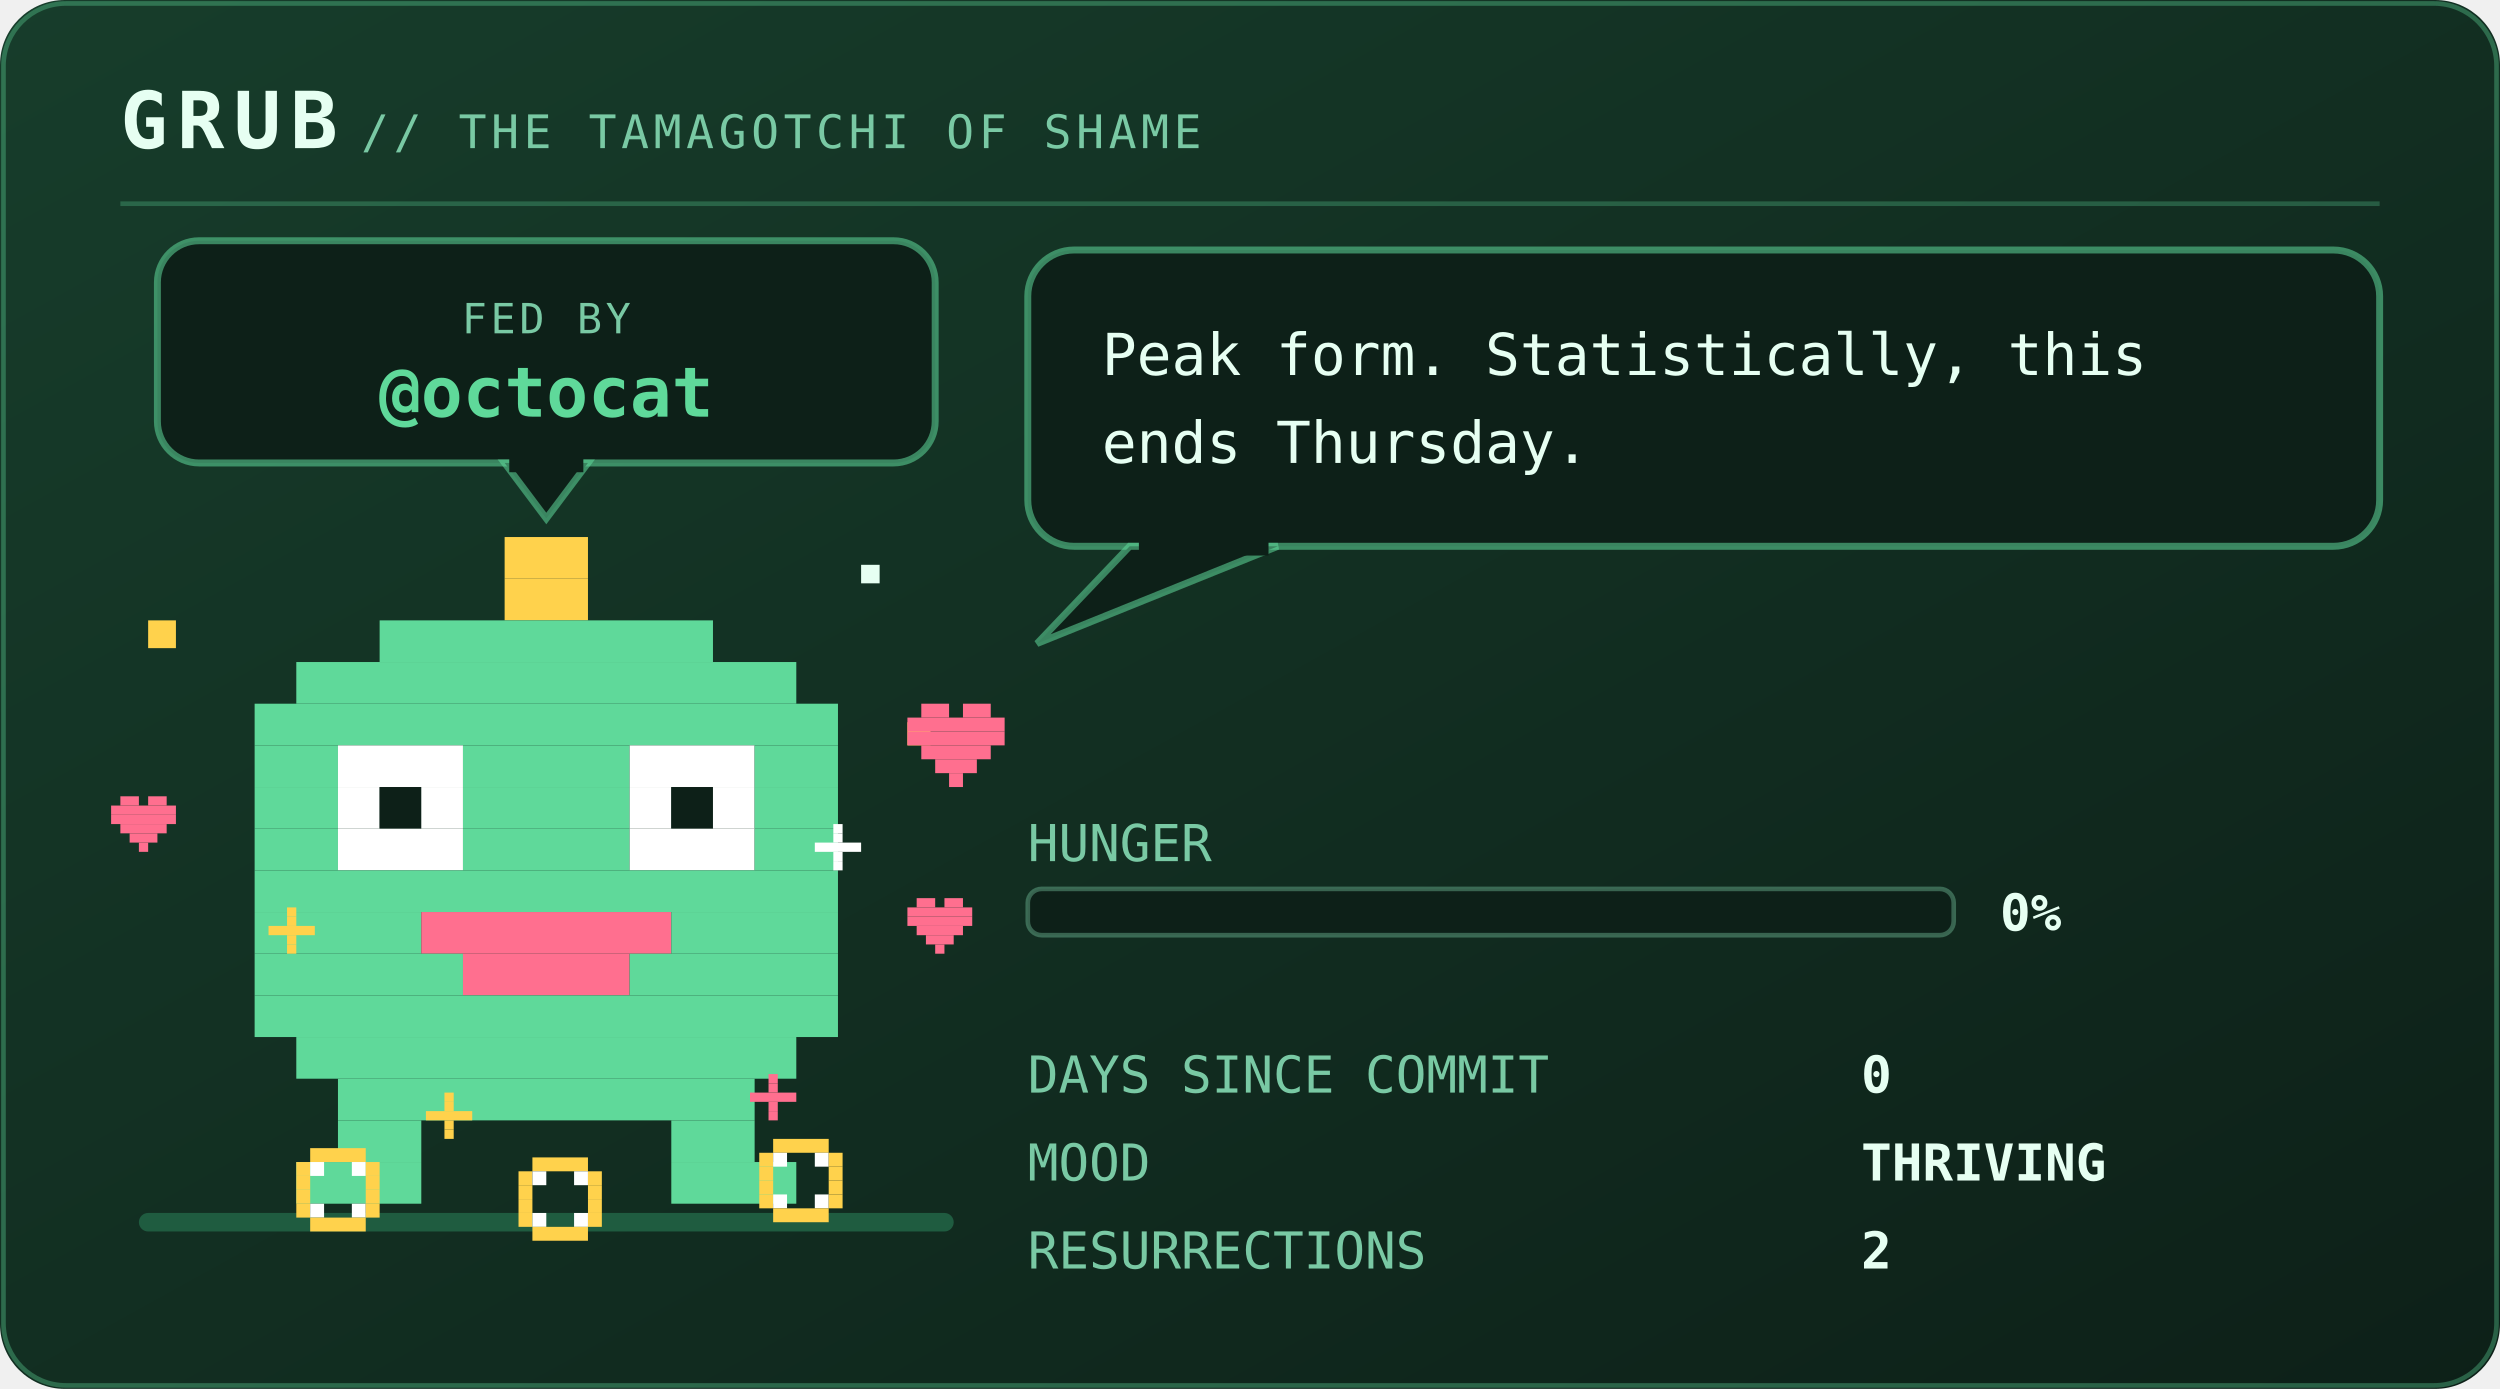
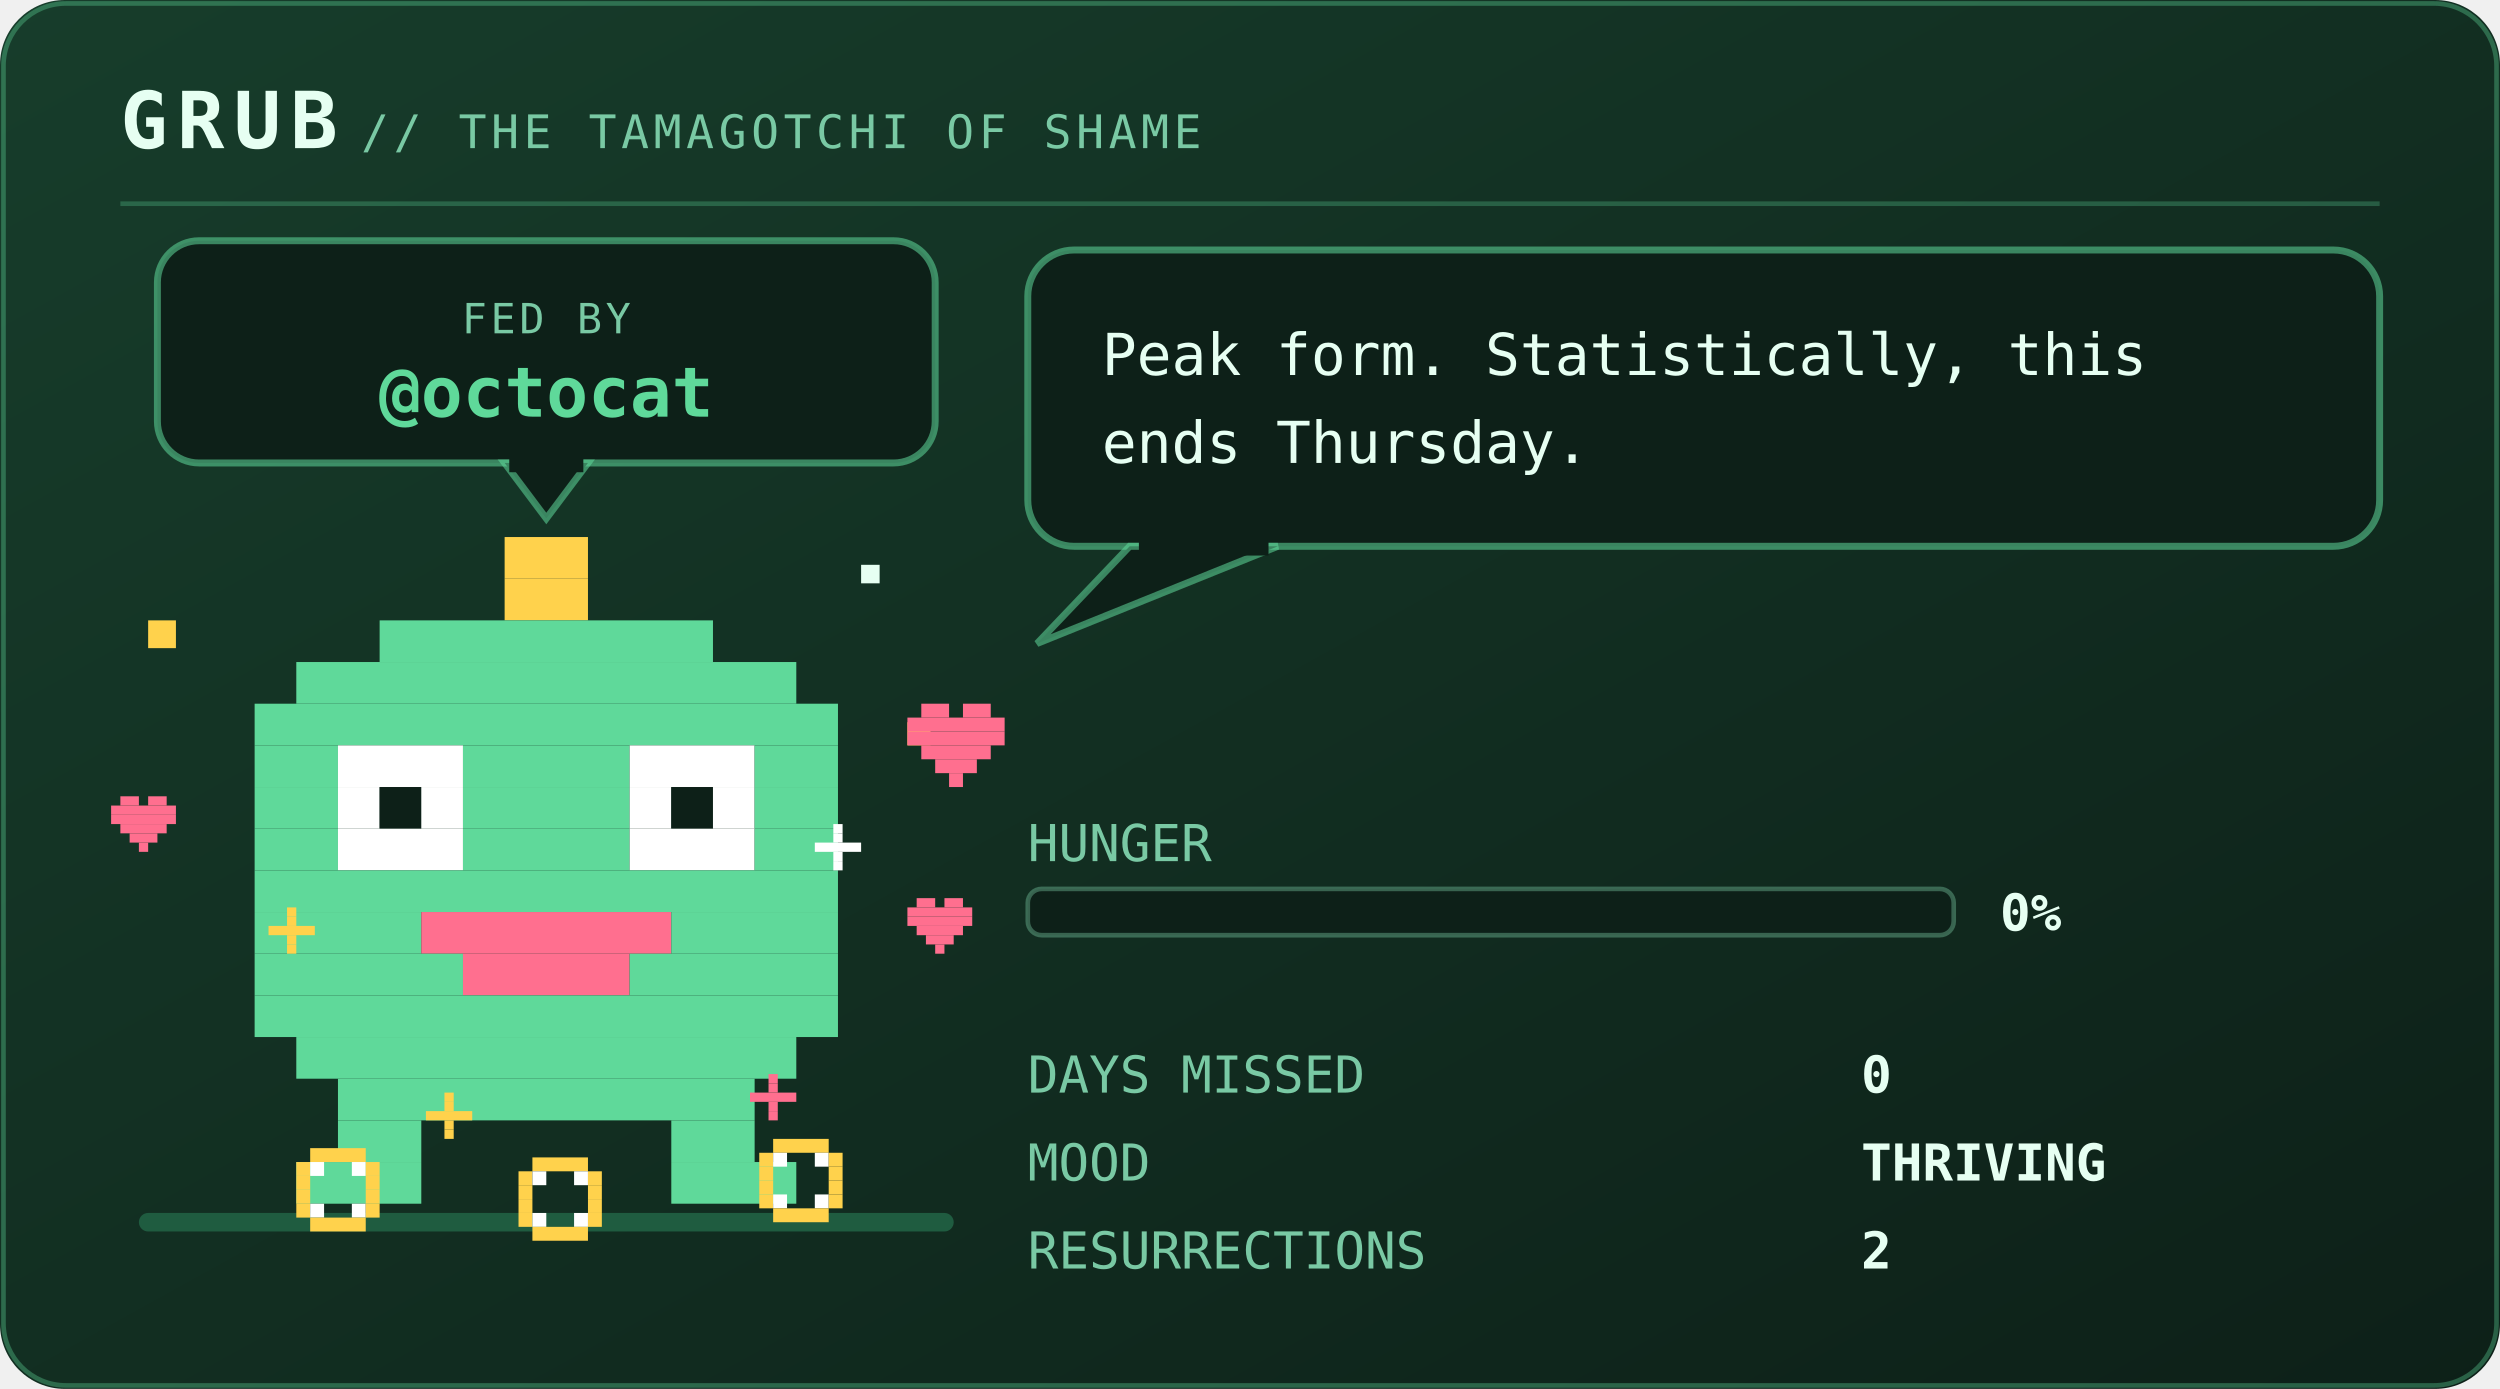
<svg xmlns="http://www.w3.org/2000/svg" viewBox="0 0 540 300" width="540" height="300" role="img" aria-labelledby="pett petd">
  <defs>
    <linearGradient id="petbg" x1="0" y1="0" x2="1" y2="1">
      <stop offset="0" stop-color="#173d2b" />
      <stop offset="1" stop-color="#0d2018" />
    </linearGradient>
  </defs>
  <style>
    .mono{font-family:ui-monospace,SFMono-Regular,Menlo,Consolas,"DejaVu Sans Mono",monospace}
    .brand{font-size:17px;font-weight:700;letter-spacing:2px;fill:#e6fff2}
    .sub{font-size:10px;letter-spacing:1px;fill:#79c9a4}
    .say{font-size:12.5px;fill:#e6fff2}
    .stat{font-size:11px;fill:#79c9a4}
    .val{font-size:11px;fill:#e6fff2;font-weight:700}
    .call{font-size:16px;font-weight:700;letter-spacing:2.5px;fill:#5fd99a}
    .callsub{font-size:9px;letter-spacing:0.8px;fill:#79c9a4}
    .who{font-weight:700;fill:#5fd99a}
    .lid{opacity:0;animation:blink 5.4s steps(1) infinite}
    .bubble{animation:breathe 3.2s ease-in-out infinite}
    .meter{animation:meterpulse 2.6s ease-in-out infinite}
    
    .spark{animation:twinkle 1.9s ease-in-out infinite}
    
    
    .munch{animation:munch 2.9s ease-in-out infinite;transform-box:fill-box;transform-origin:50% 100%}
    .crumb{animation:drop 2.9s cubic-bezier(.35,0,.85,1) infinite}
    .heart{animation:rise 2.9s ease-out infinite}
    .pop{animation:pop 2.9s ease-out infinite;transform-box:fill-box;transform-origin:center}
    @keyframes munch{0%,100%{transform:scale(1,1)}8%{transform:scale(1.08,.9)}17%{transform:scale(.94,1.07)}26%{transform:scale(1.05,.96)}36%{transform:scale(1,1)}}
    @keyframes drop{0%{opacity:0;transform:translateY(-132px)}12%{opacity:1}55%,100%{opacity:1;transform:translateY(0)}}
    @keyframes rise{0%{opacity:0;transform:translateY(10px) scale(.7)}20%{opacity:1}72%{opacity:.85}100%{opacity:0;transform:translateY(-30px) scale(1.1)}}
    @keyframes pop{0%,34%{opacity:0;transform:scale(.2)}44%{opacity:.95;transform:scale(1)}72%,100%{opacity:0;transform:scale(1.6)}}
    @keyframes blink{0%,93%{opacity:0}94%,97%{opacity:1}98%,100%{opacity:0}}
    @keyframes breathe{0%,100%{opacity:1}50%{opacity:.86}}
    @keyframes meterpulse{0%,100%{opacity:1}50%{opacity:.6}}
    @keyframes tear{0%,100%{opacity:0;transform:translateX(0)}12%{opacity:.55;transform:translateX(-4px)}18%{opacity:0}61%{opacity:.4;transform:translateX(5px)}67%{opacity:0}}
    @keyframes desat{0%,100%{filter:saturate(.35)}50%{filter:saturate(0) contrast(1.25)}}
    @keyframes twinkle{0%,100%{opacity:.25}50%{opacity:1}}
    @keyframes flash{0%{opacity:.8}100%{opacity:0}}
    @keyframes spin{to{transform:rotate(360deg)}}
</style>
  <rect width="540" height="300" rx="14" fill="url(#petbg)" />
  <rect x="0.75" y="0.75" width="538.5" height="298.5" rx="13.5" fill="none" stroke="#5fd99a" stroke-opacity="0.35" />
  <text class="mono brand" x="26" y="32">GRUB</text>
  <text class="mono sub" x="78" y="32">// THE TAMAGOTCHI OF SHAME</text>
  <line x1="26" y1="44" x2="514" y2="44" stroke="#5fd99a" stroke-opacity="0.28" />
  <rect x="30" y="262" width="176" height="4" rx="2" fill="#1f5c40" />
  <g>
    <rect x="34" y="52" width="168" height="48" rx="9" fill="#0d2018" stroke="#5fd99a" stroke-opacity="0.55" stroke-width="1.5" />
    <path d="M109 100 L127 100 L118 112 Z" fill="#0d2018" stroke="#5fd99a" stroke-opacity="0.55" stroke-width="1.5" />
    <rect x="110" y="98" width="16" height="4" fill="#0d2018" />
    <text class="mono callsub" x="118" y="72" text-anchor="middle">FED BY</text>
    <text class="mono who" x="118" y="90" text-anchor="middle" font-size="15.0">@octocat</text>
  </g>
  <g transform="translate(46 116)">
    <g>
      <g class="munch">
        <g>
          <animateTransform attributeName="transform" type="translate" values="0 0; 0 -7; 0 0" keyTimes="0;0.5;1" dur="1.5s" repeatCount="indefinite" calcMode="spline" keySplines="0.4 0 0.2 1; 0.4 0 0.2 1" additive="sum" />
          <rect x="63" y="0" width="18" height="9" fill="#ffd24c" />
          <rect x="63" y="9" width="18" height="9" fill="#ffd24c" />
          <rect x="36" y="18" width="72" height="9" fill="#5fd99a" />
          <rect x="18" y="27" width="108" height="9" fill="#5fd99a" />
          <rect x="9" y="36" width="126" height="9" fill="#5fd99a" />
          <rect x="9" y="45" width="18" height="9" fill="#5fd99a" />
          <rect x="27" y="45" width="27" height="9" fill="#ffffff" />
          <rect x="54" y="45" width="36" height="9" fill="#5fd99a" />
          <rect x="90" y="45" width="27" height="9" fill="#ffffff" />
          <rect x="117" y="45" width="18" height="9" fill="#5fd99a" />
          <rect x="9" y="54" width="18" height="9" fill="#5fd99a" />
          <rect x="27" y="54" width="9" height="9" fill="#ffffff" />
          <rect x="36" y="54" width="9" height="9" fill="#0d2018" />
          <rect x="45" y="54" width="9" height="9" fill="#ffffff" />
          <rect x="54" y="54" width="36" height="9" fill="#5fd99a" />
          <rect x="90" y="54" width="9" height="9" fill="#ffffff" />
          <rect x="99" y="54" width="9" height="9" fill="#0d2018" />
          <rect x="108" y="54" width="9" height="9" fill="#ffffff" />
          <rect x="117" y="54" width="18" height="9" fill="#5fd99a" />
          <rect x="9" y="63" width="18" height="9" fill="#5fd99a" />
          <rect x="27" y="63" width="27" height="9" fill="#ffffff" />
          <rect x="54" y="63" width="36" height="9" fill="#5fd99a" />
          <rect x="90" y="63" width="27" height="9" fill="#ffffff" />
          <rect x="117" y="63" width="18" height="9" fill="#5fd99a" />
          <rect x="9" y="72" width="126" height="9" fill="#5fd99a" />
          <rect x="9" y="81" width="36" height="9" fill="#5fd99a" />
          <rect x="45" y="81" width="54" height="9" fill="#ff6f8f" />
          <rect x="99" y="81" width="36" height="9" fill="#5fd99a" />
          <rect x="9" y="90" width="45" height="9" fill="#5fd99a" />
          <rect x="54" y="90" width="36" height="9" fill="#ff6f8f" />
          <rect x="90" y="90" width="45" height="9" fill="#5fd99a" />
          <rect x="9" y="99" width="126" height="9" fill="#5fd99a" />
          <rect x="18" y="108" width="108" height="9" fill="#5fd99a" />
          <rect x="27" y="117" width="90" height="9" fill="#5fd99a" />
          <rect x="27" y="126" width="18" height="9" fill="#5fd99a" />
          <rect x="99" y="126" width="18" height="9" fill="#5fd99a" />
          <rect x="18" y="135" width="27" height="9" fill="#5fd99a" />
          <rect x="99" y="135" width="27" height="9" fill="#5fd99a" />
          <rect class="lid" x="27" y="45" width="27" height="27" fill="#5fd99a" />
          <rect class="lid" x="90" y="45" width="27" height="27" fill="#5fd99a" />
          <g class="spark">
            <rect x="-14" y="18" width="6" height="6" fill="#ffd24c" />
            <rect x="150" y="40" width="5" height="5" fill="#ffd24c" />
            <rect x="140" y="6" width="4" height="4" fill="#e6fff2" />
          </g>
        </g>
      </g>
    </g>
  </g>
  <g transform="translate(64 248)">
    <g class="crumb">
      <rect x="3" y="0" width="12" height="3" fill="#ffd24c" />
      <rect x="0" y="3" width="3" height="3" fill="#ffd24c" />
      <rect x="3" y="3" width="3" height="3" fill="#ffffff" />
      <rect x="12" y="3" width="3" height="3" fill="#ffffff" />
      <rect x="15" y="3" width="3" height="3" fill="#ffd24c" />
      <rect x="0" y="6" width="3" height="3" fill="#ffd24c" />
      <rect x="15" y="6" width="3" height="3" fill="#ffd24c" />
      <rect x="0" y="9" width="3" height="3" fill="#ffd24c" />
      <rect x="15" y="9" width="3" height="3" fill="#ffd24c" />
      <rect x="0" y="12" width="3" height="3" fill="#ffd24c" />
      <rect x="3" y="12" width="3" height="3" fill="#ffffff" />
      <rect x="12" y="12" width="3" height="3" fill="#ffffff" />
      <rect x="15" y="12" width="3" height="3" fill="#ffd24c" />
      <rect x="3" y="15" width="12" height="3" fill="#ffd24c" />
    </g>
  </g>
  <g transform="translate(112 250)">
    <g class="crumb" style="animation-delay:0.55s">
      <rect x="3" y="0" width="12" height="3" fill="#ffd24c" />
      <rect x="0" y="3" width="3" height="3" fill="#ffd24c" />
      <rect x="3" y="3" width="3" height="3" fill="#ffffff" />
      <rect x="12" y="3" width="3" height="3" fill="#ffffff" />
      <rect x="15" y="3" width="3" height="3" fill="#ffd24c" />
      <rect x="0" y="6" width="3" height="3" fill="#ffd24c" />
      <rect x="15" y="6" width="3" height="3" fill="#ffd24c" />
      <rect x="0" y="9" width="3" height="3" fill="#ffd24c" />
      <rect x="15" y="9" width="3" height="3" fill="#ffd24c" />
      <rect x="0" y="12" width="3" height="3" fill="#ffd24c" />
      <rect x="3" y="12" width="3" height="3" fill="#ffffff" />
      <rect x="12" y="12" width="3" height="3" fill="#ffffff" />
      <rect x="15" y="12" width="3" height="3" fill="#ffd24c" />
      <rect x="3" y="15" width="12" height="3" fill="#ffd24c" />
    </g>
  </g>
  <g transform="translate(164 246)">
    <g class="crumb" style="animation-delay:1.15s">
      <rect x="3" y="0" width="12" height="3" fill="#ffd24c" />
      <rect x="0" y="3" width="3" height="3" fill="#ffd24c" />
      <rect x="3" y="3" width="3" height="3" fill="#ffffff" />
      <rect x="12" y="3" width="3" height="3" fill="#ffffff" />
      <rect x="15" y="3" width="3" height="3" fill="#ffd24c" />
      <rect x="0" y="6" width="3" height="3" fill="#ffd24c" />
      <rect x="15" y="6" width="3" height="3" fill="#ffd24c" />
      <rect x="0" y="9" width="3" height="3" fill="#ffd24c" />
      <rect x="15" y="9" width="3" height="3" fill="#ffd24c" />
      <rect x="0" y="12" width="3" height="3" fill="#ffd24c" />
      <rect x="3" y="12" width="3" height="3" fill="#ffffff" />
      <rect x="12" y="12" width="3" height="3" fill="#ffffff" />
      <rect x="15" y="12" width="3" height="3" fill="#ffd24c" />
      <rect x="3" y="15" width="12" height="3" fill="#ffd24c" />
    </g>
  </g>
  <g transform="translate(58 196)">
    <g class="pop" style="animation-delay:0.1s">
      <rect x="4" y="0" width="2" height="2" fill="#ffd24c" />
      <rect x="4" y="2" width="2" height="2" fill="#ffd24c" />
      <rect x="0" y="4" width="10" height="2" fill="#ffd24c" />
      <rect x="4" y="6" width="2" height="2" fill="#ffd24c" />
      <rect x="4" y="8" width="2" height="2" fill="#ffd24c" />
    </g>
  </g>
  <g transform="translate(176 178)">
    <g class="pop" style="animation-delay:0.5s">
      <rect x="4" y="0" width="2" height="2" fill="#ffffff" />
      <rect x="4" y="2" width="2" height="2" fill="#ffffff" />
      <rect x="0" y="4" width="10" height="2" fill="#ffffff" />
      <rect x="4" y="6" width="2" height="2" fill="#ffffff" />
      <rect x="4" y="8" width="2" height="2" fill="#ffffff" />
    </g>
  </g>
  <g transform="translate(92 236)">
    <g class="pop" style="animation-delay:0.8s">
      <rect x="4" y="0" width="2" height="2" fill="#ffd24c" />
      <rect x="4" y="2" width="2" height="2" fill="#ffd24c" />
      <rect x="0" y="4" width="10" height="2" fill="#ffd24c" />
      <rect x="4" y="6" width="2" height="2" fill="#ffd24c" />
      <rect x="4" y="8" width="2" height="2" fill="#ffd24c" />
    </g>
  </g>
  <g transform="translate(162 232)">
    <g class="pop" style="animation-delay:1.3s">
      <rect x="4" y="0" width="2" height="2" fill="#ff6f8f" />
      <rect x="4" y="2" width="2" height="2" fill="#ff6f8f" />
      <rect x="0" y="4" width="10" height="2" fill="#ff6f8f" />
      <rect x="4" y="6" width="2" height="2" fill="#ff6f8f" />
      <rect x="4" y="8" width="2" height="2" fill="#ff6f8f" />
    </g>
  </g>
  <circle class="pop" cx="118" cy="206" r="30" fill="none" stroke="#ffd24c" stroke-width="2" opacity="0" />
  <g transform="translate(196 152)">
    <g class="heart">
      <rect x="3" y="0" width="6" height="3" fill="#ff6f8f" />
      <rect x="12" y="0" width="6" height="3" fill="#ff6f8f" />
      <rect x="0" y="3" width="21" height="3" fill="#ff6f8f" />
      <rect x="0" y="6" width="21" height="3" fill="#ff6f8f" />
      <rect x="3" y="9" width="15" height="3" fill="#ff6f8f" />
      <rect x="6" y="12" width="9" height="3" fill="#ff6f8f" />
      <rect x="9" y="15" width="3" height="3" fill="#ff6f8f" />
    </g>
  </g>
  <g transform="translate(196 194)">
    <g class="heart" style="animation-delay:0.9s">
      <rect x="2" y="0" width="4" height="2" fill="#ff6f8f" />
      <rect x="8" y="0" width="4" height="2" fill="#ff6f8f" />
      <rect x="0" y="2" width="14" height="2" fill="#ff6f8f" />
      <rect x="0" y="4" width="14" height="2" fill="#ff6f8f" />
      <rect x="2" y="6" width="10" height="2" fill="#ff6f8f" />
      <rect x="4" y="8" width="6" height="2" fill="#ff6f8f" />
      <rect x="6" y="10" width="2" height="2" fill="#ff6f8f" />
    </g>
  </g>
  <g transform="translate(24 172)">
    <g class="heart" style="animation-delay:1.6s">
      <rect x="2" y="0" width="4" height="2" fill="#ff6f8f" />
      <rect x="8" y="0" width="4" height="2" fill="#ff6f8f" />
      <rect x="0" y="2" width="14" height="2" fill="#ff6f8f" />
      <rect x="0" y="4" width="14" height="2" fill="#ff6f8f" />
      <rect x="2" y="6" width="10" height="2" fill="#ff6f8f" />
      <rect x="4" y="8" width="6" height="2" fill="#ff6f8f" />
      <rect x="6" y="10" width="2" height="2" fill="#ff6f8f" />
    </g>
  </g>
  <g class="bubble">
    <rect x="222" y="54" width="292" height="64" rx="10" fill="#0d2018" stroke="#5fd99a" stroke-opacity="0.55" stroke-width="1.5" />
    <path d="M244 118 L224 139 L276 118 Z" fill="#0d2018" stroke="#5fd99a" stroke-opacity="0.55" stroke-width="1.5" />
    <rect x="246" y="116" width="28" height="4" fill="#0d2018" />
    <text class="mono say" x="238" y="81">Peak form. Statistically, this</text>
    <text class="mono say" x="238" y="100">ends Thursday.</text>
  </g>
  <text class="mono stat" x="222" y="186">HUNGER</text>
  <rect x="222" y="192" width="200" height="10" rx="3" fill="#0d2018" stroke="#79c9a4" stroke-opacity="0.4" />
  <text class="mono val" x="432" y="201">0%</text>
-   <text class="mono stat" x="222" y="236">DAYS SINCE COMMIT</text>
+   <text class="mono stat" x="222" y="236">DAYS MISSED</text>
  <text class="mono val" x="402" y="236">0</text>
  <text class="mono stat" x="222" y="255">MOOD</text>
  <text class="mono val" x="402" y="255">THRIVING</text>
  <text class="mono stat" x="222" y="274">RESURRECTIONS</text>
  <text class="mono val" x="402" y="274">2</text>
</svg>
